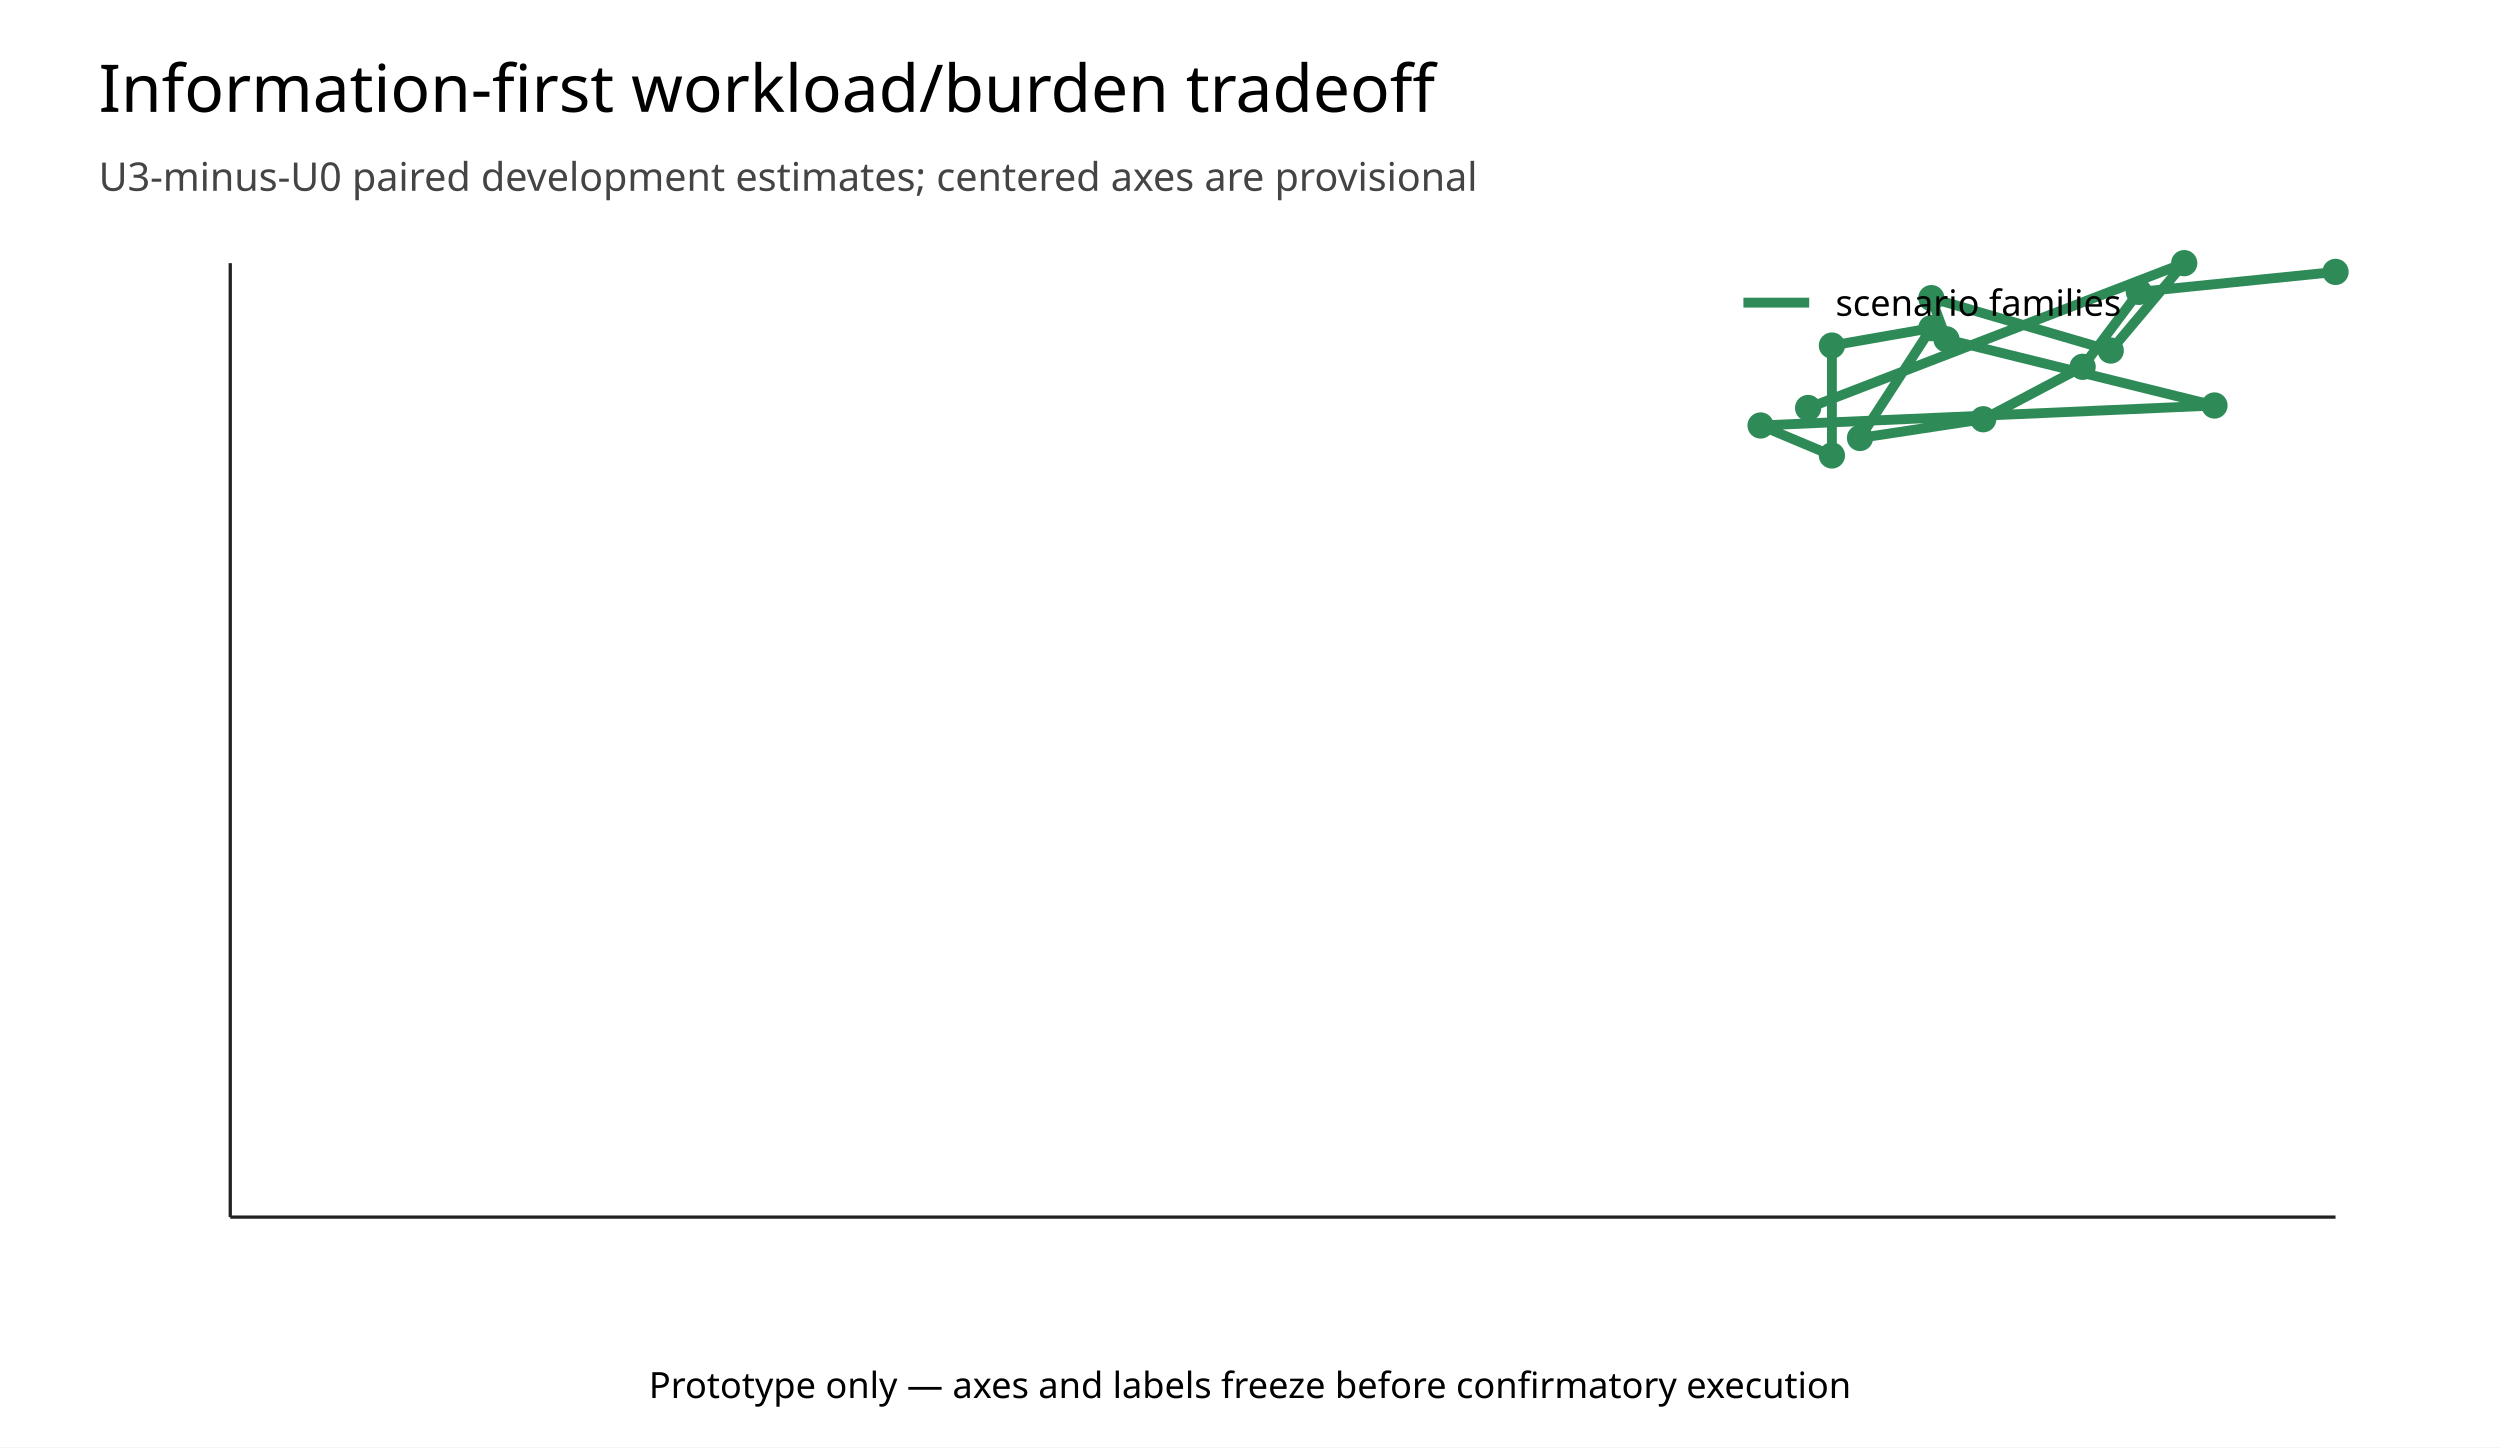
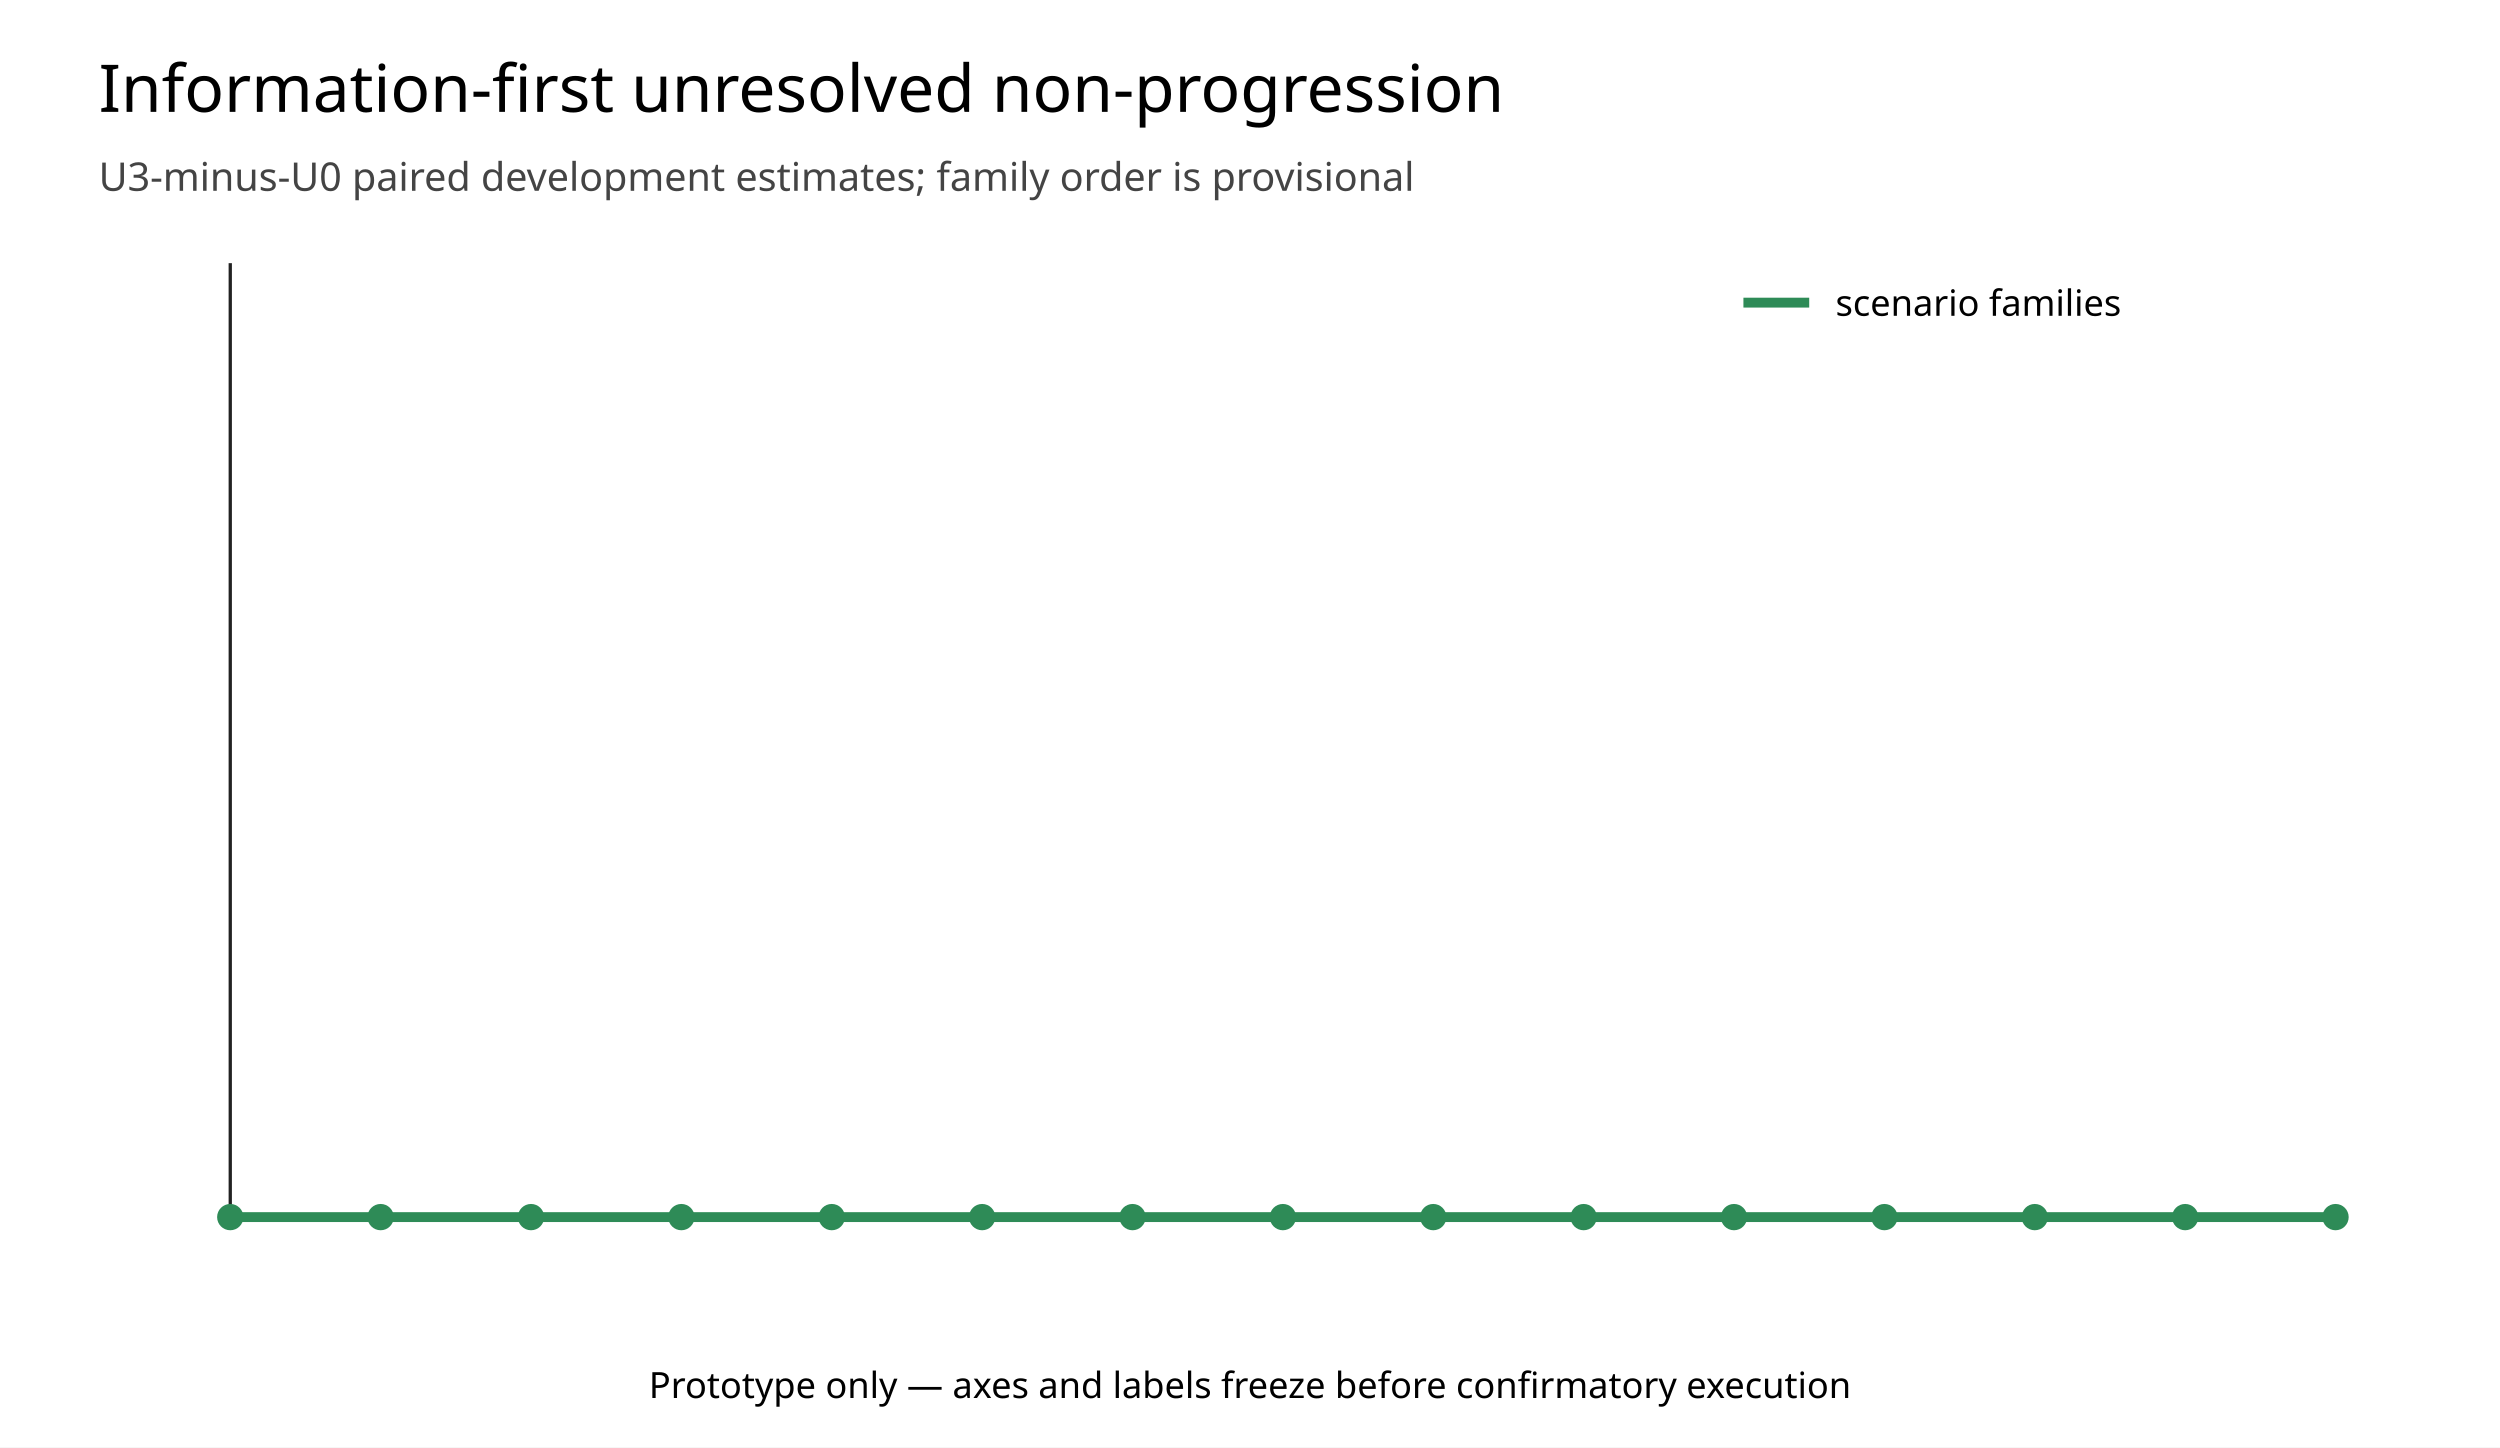
<svg xmlns="http://www.w3.org/2000/svg" width="760" height="440" viewBox="0 0 760 440">
  <rect width="100%" height="100%" fill="white" />
-   <text x="30" y="34" font-family="sans-serif" font-size="20">Information-first workload/burden tradeoff</text>
-   <text x="30" y="58" font-family="sans-serif" font-size="12" fill="#444">U3-minus-U0 paired development estimates; centered axes are provisional</text>
+   <text x="30" y="34" font-family="sans-serif" font-size="20">Information-first unresolved non-progression</text>
+   <text x="30" y="58" font-family="sans-serif" font-size="12" fill="#444">U3-minus-U0 paired development estimates; family order is provisional</text>
  <line x1="70" y1="370" x2="710" y2="370" stroke="#222" />
  <line x1="70" y1="80" x2="70" y2="370" stroke="#222" />
-   <polyline points="549.67,124.03 664.00,80.00 641.66,106.57 587.13,90.63 591.72,103.15 673.20,123.27 535.22,129.35 556.90,138.46 556.90,105.05 587.13,99.74 565.44,133.14 602.90,127.45 633.12,111.51 650.21,88.73 710.00,82.66" fill="none" stroke="#2E8B57" stroke-width="3" />
-   <circle cx="549.67" cy="124.03" r="4" fill="#2E8B57" />
-   <circle cx="664.00" cy="80.00" r="4" fill="#2E8B57" />
-   <circle cx="641.66" cy="106.57" r="4" fill="#2E8B57" />
-   <circle cx="587.13" cy="90.63" r="4" fill="#2E8B57" />
-   <circle cx="591.72" cy="103.15" r="4" fill="#2E8B57" />
-   <circle cx="673.20" cy="123.27" r="4" fill="#2E8B57" />
-   <circle cx="535.22" cy="129.35" r="4" fill="#2E8B57" />
-   <circle cx="556.90" cy="138.46" r="4" fill="#2E8B57" />
-   <circle cx="556.90" cy="105.05" r="4" fill="#2E8B57" />
-   <circle cx="587.13" cy="99.74" r="4" fill="#2E8B57" />
-   <circle cx="565.44" cy="133.14" r="4" fill="#2E8B57" />
-   <circle cx="602.90" cy="127.45" r="4" fill="#2E8B57" />
-   <circle cx="633.12" cy="111.51" r="4" fill="#2E8B57" />
-   <circle cx="650.21" cy="88.73" r="4" fill="#2E8B57" />
-   <circle cx="710.00" cy="82.66" r="4" fill="#2E8B57" />
+   <polyline points="70.00,370.00 115.71,370.00 161.43,370.00 207.14,370.00 252.86,370.00 298.57,370.00 344.29,370.00 390.00,370.00 435.71,370.00 481.43,370.00 527.14,370.00 572.86,370.00 618.57,370.00 664.29,370.00 710.00,370.00" fill="none" stroke="#2E8B57" stroke-width="3" />
+   <circle cx="70.00" cy="370.00" r="4" fill="#2E8B57" />
+   <circle cx="115.71" cy="370.00" r="4" fill="#2E8B57" />
+   <circle cx="161.43" cy="370.00" r="4" fill="#2E8B57" />
+   <circle cx="207.14" cy="370.00" r="4" fill="#2E8B57" />
+   <circle cx="252.86" cy="370.00" r="4" fill="#2E8B57" />
+   <circle cx="298.57" cy="370.00" r="4" fill="#2E8B57" />
+   <circle cx="344.29" cy="370.00" r="4" fill="#2E8B57" />
+   <circle cx="390.00" cy="370.00" r="4" fill="#2E8B57" />
+   <circle cx="435.71" cy="370.00" r="4" fill="#2E8B57" />
+   <circle cx="481.43" cy="370.00" r="4" fill="#2E8B57" />
+   <circle cx="527.14" cy="370.00" r="4" fill="#2E8B57" />
+   <circle cx="572.86" cy="370.00" r="4" fill="#2E8B57" />
+   <circle cx="618.57" cy="370.00" r="4" fill="#2E8B57" />
+   <circle cx="664.29" cy="370.00" r="4" fill="#2E8B57" />
+   <circle cx="710.00" cy="370.00" r="4" fill="#2E8B57" />
  <line x1="530" y1="92" x2="550" y2="92" stroke="#2E8B57" stroke-width="3" />
  <text x="558" y="96" font-family="sans-serif" font-size="11">scenario families</text>
  <text x="380" y="425" text-anchor="middle" font-family="sans-serif" font-size="11">Prototype only — axes and labels freeze before confirmatory execution</text>
</svg>
